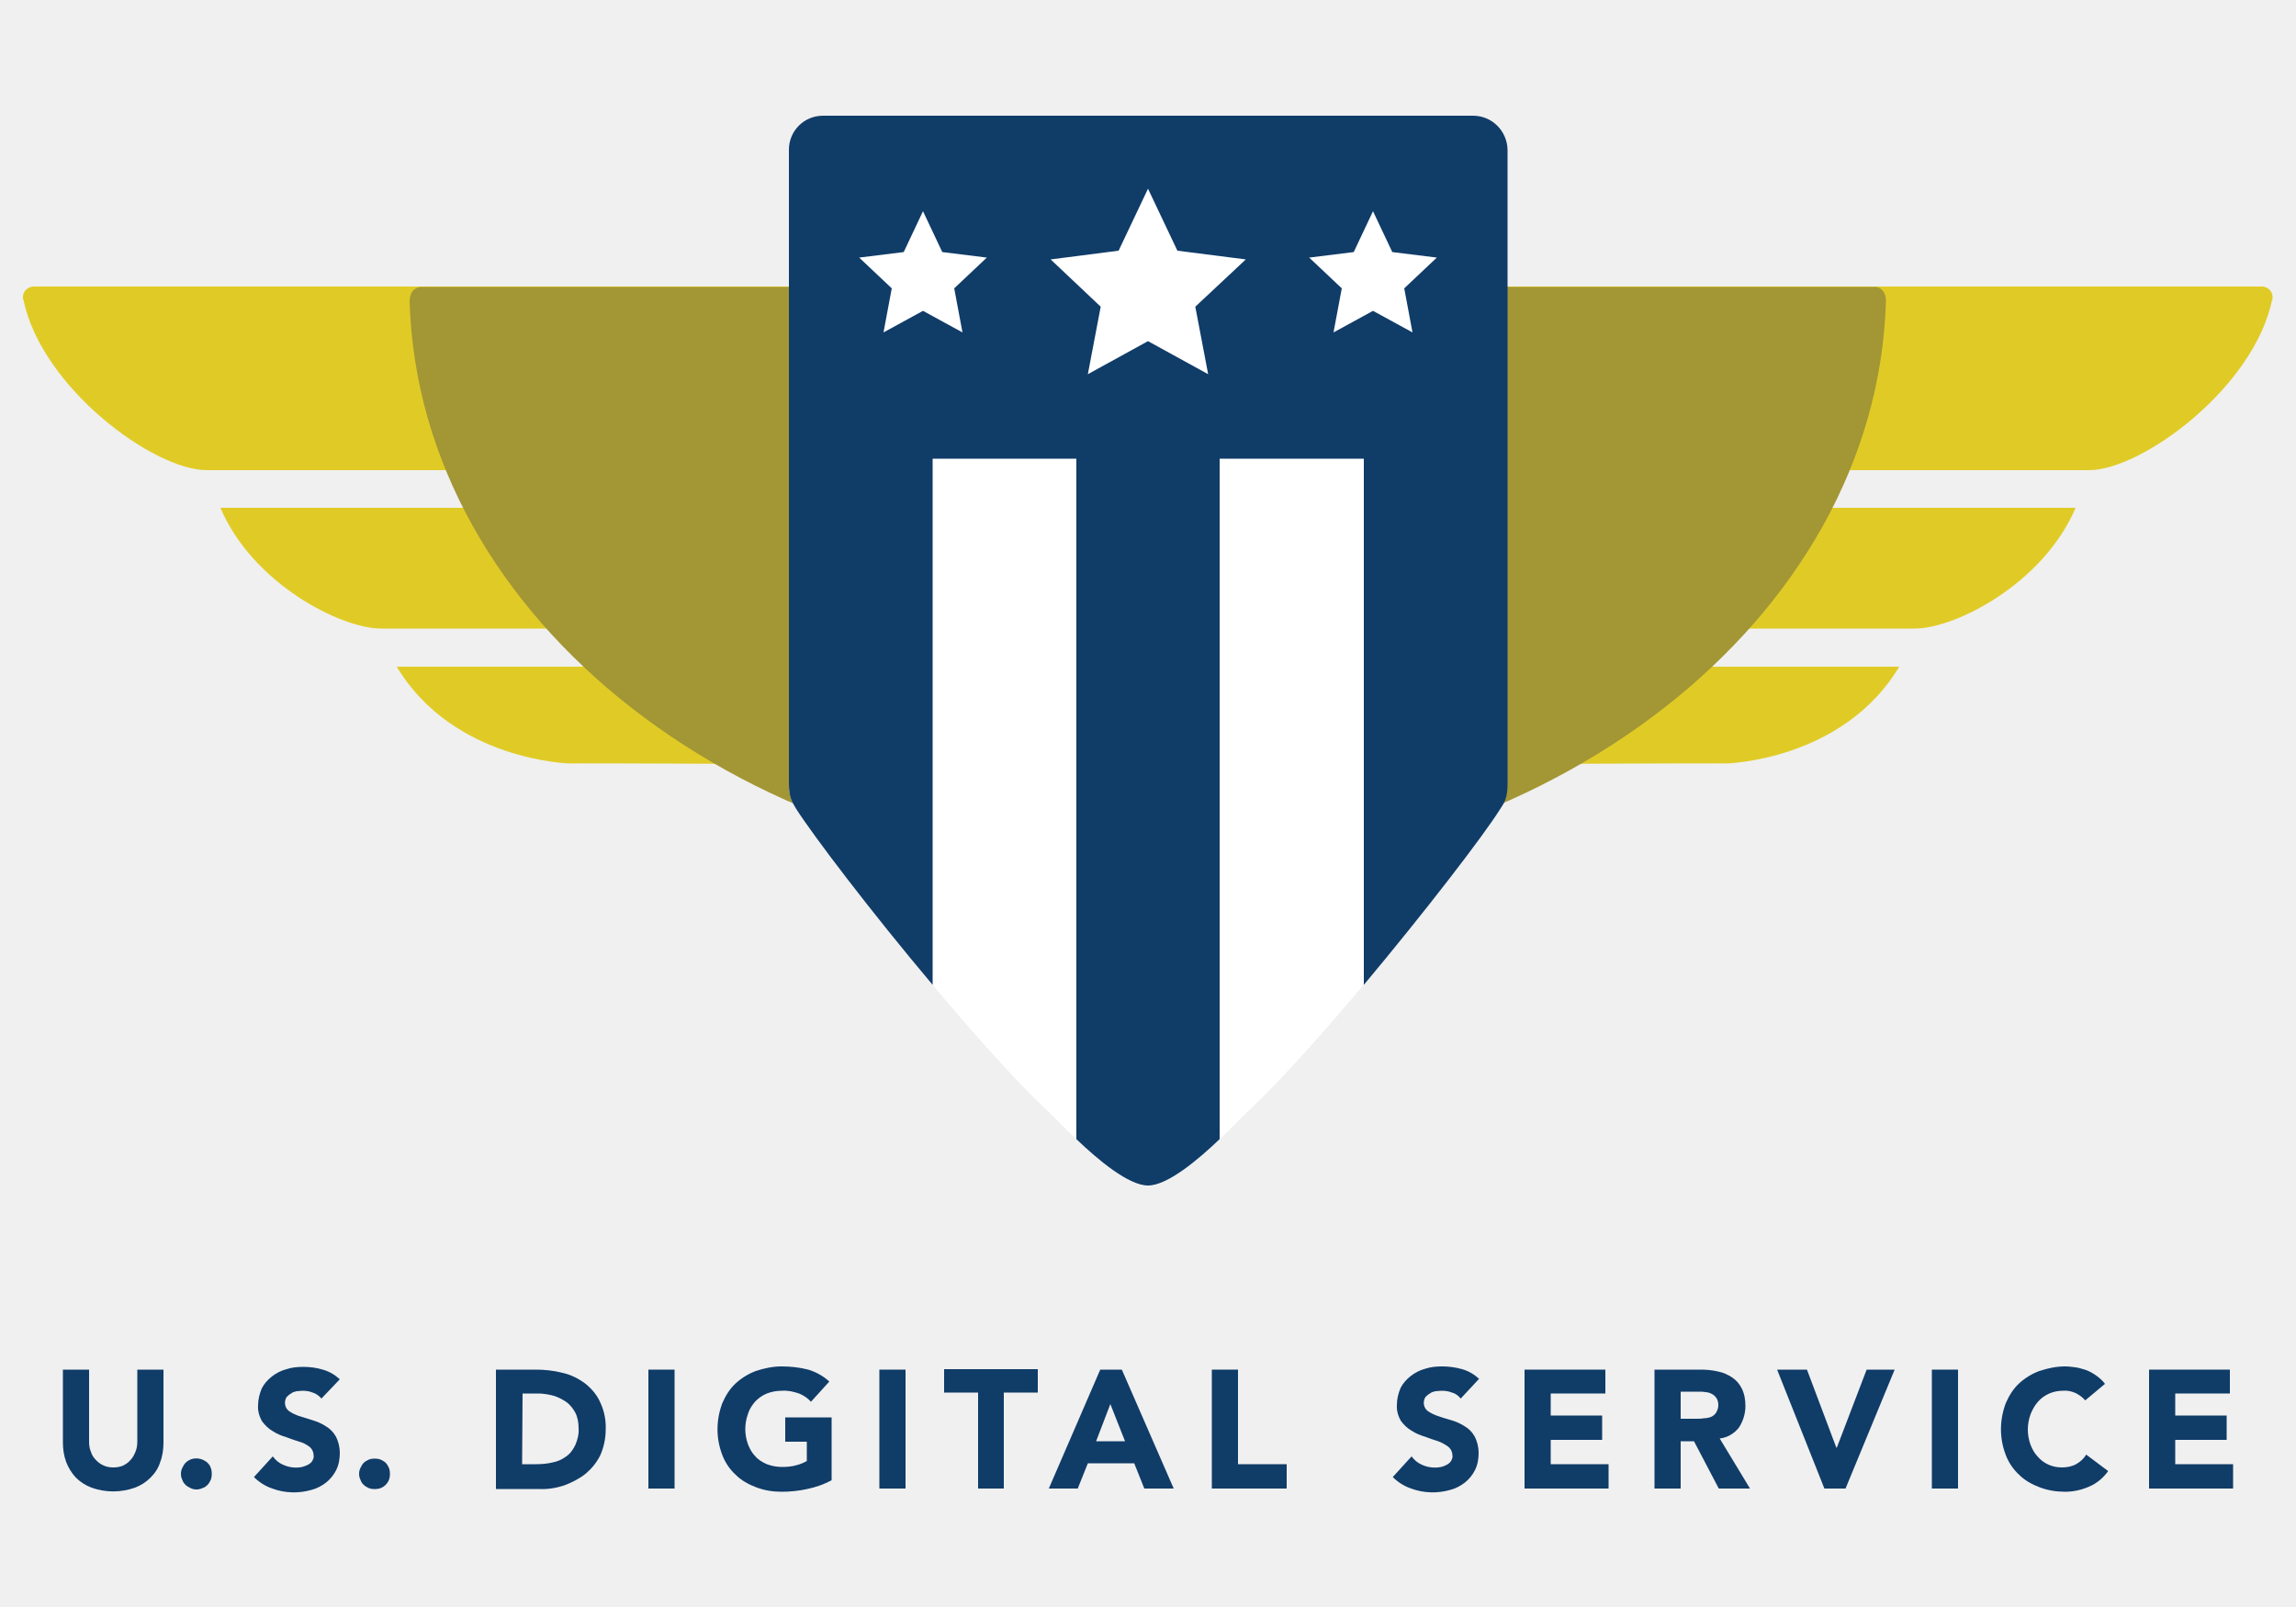
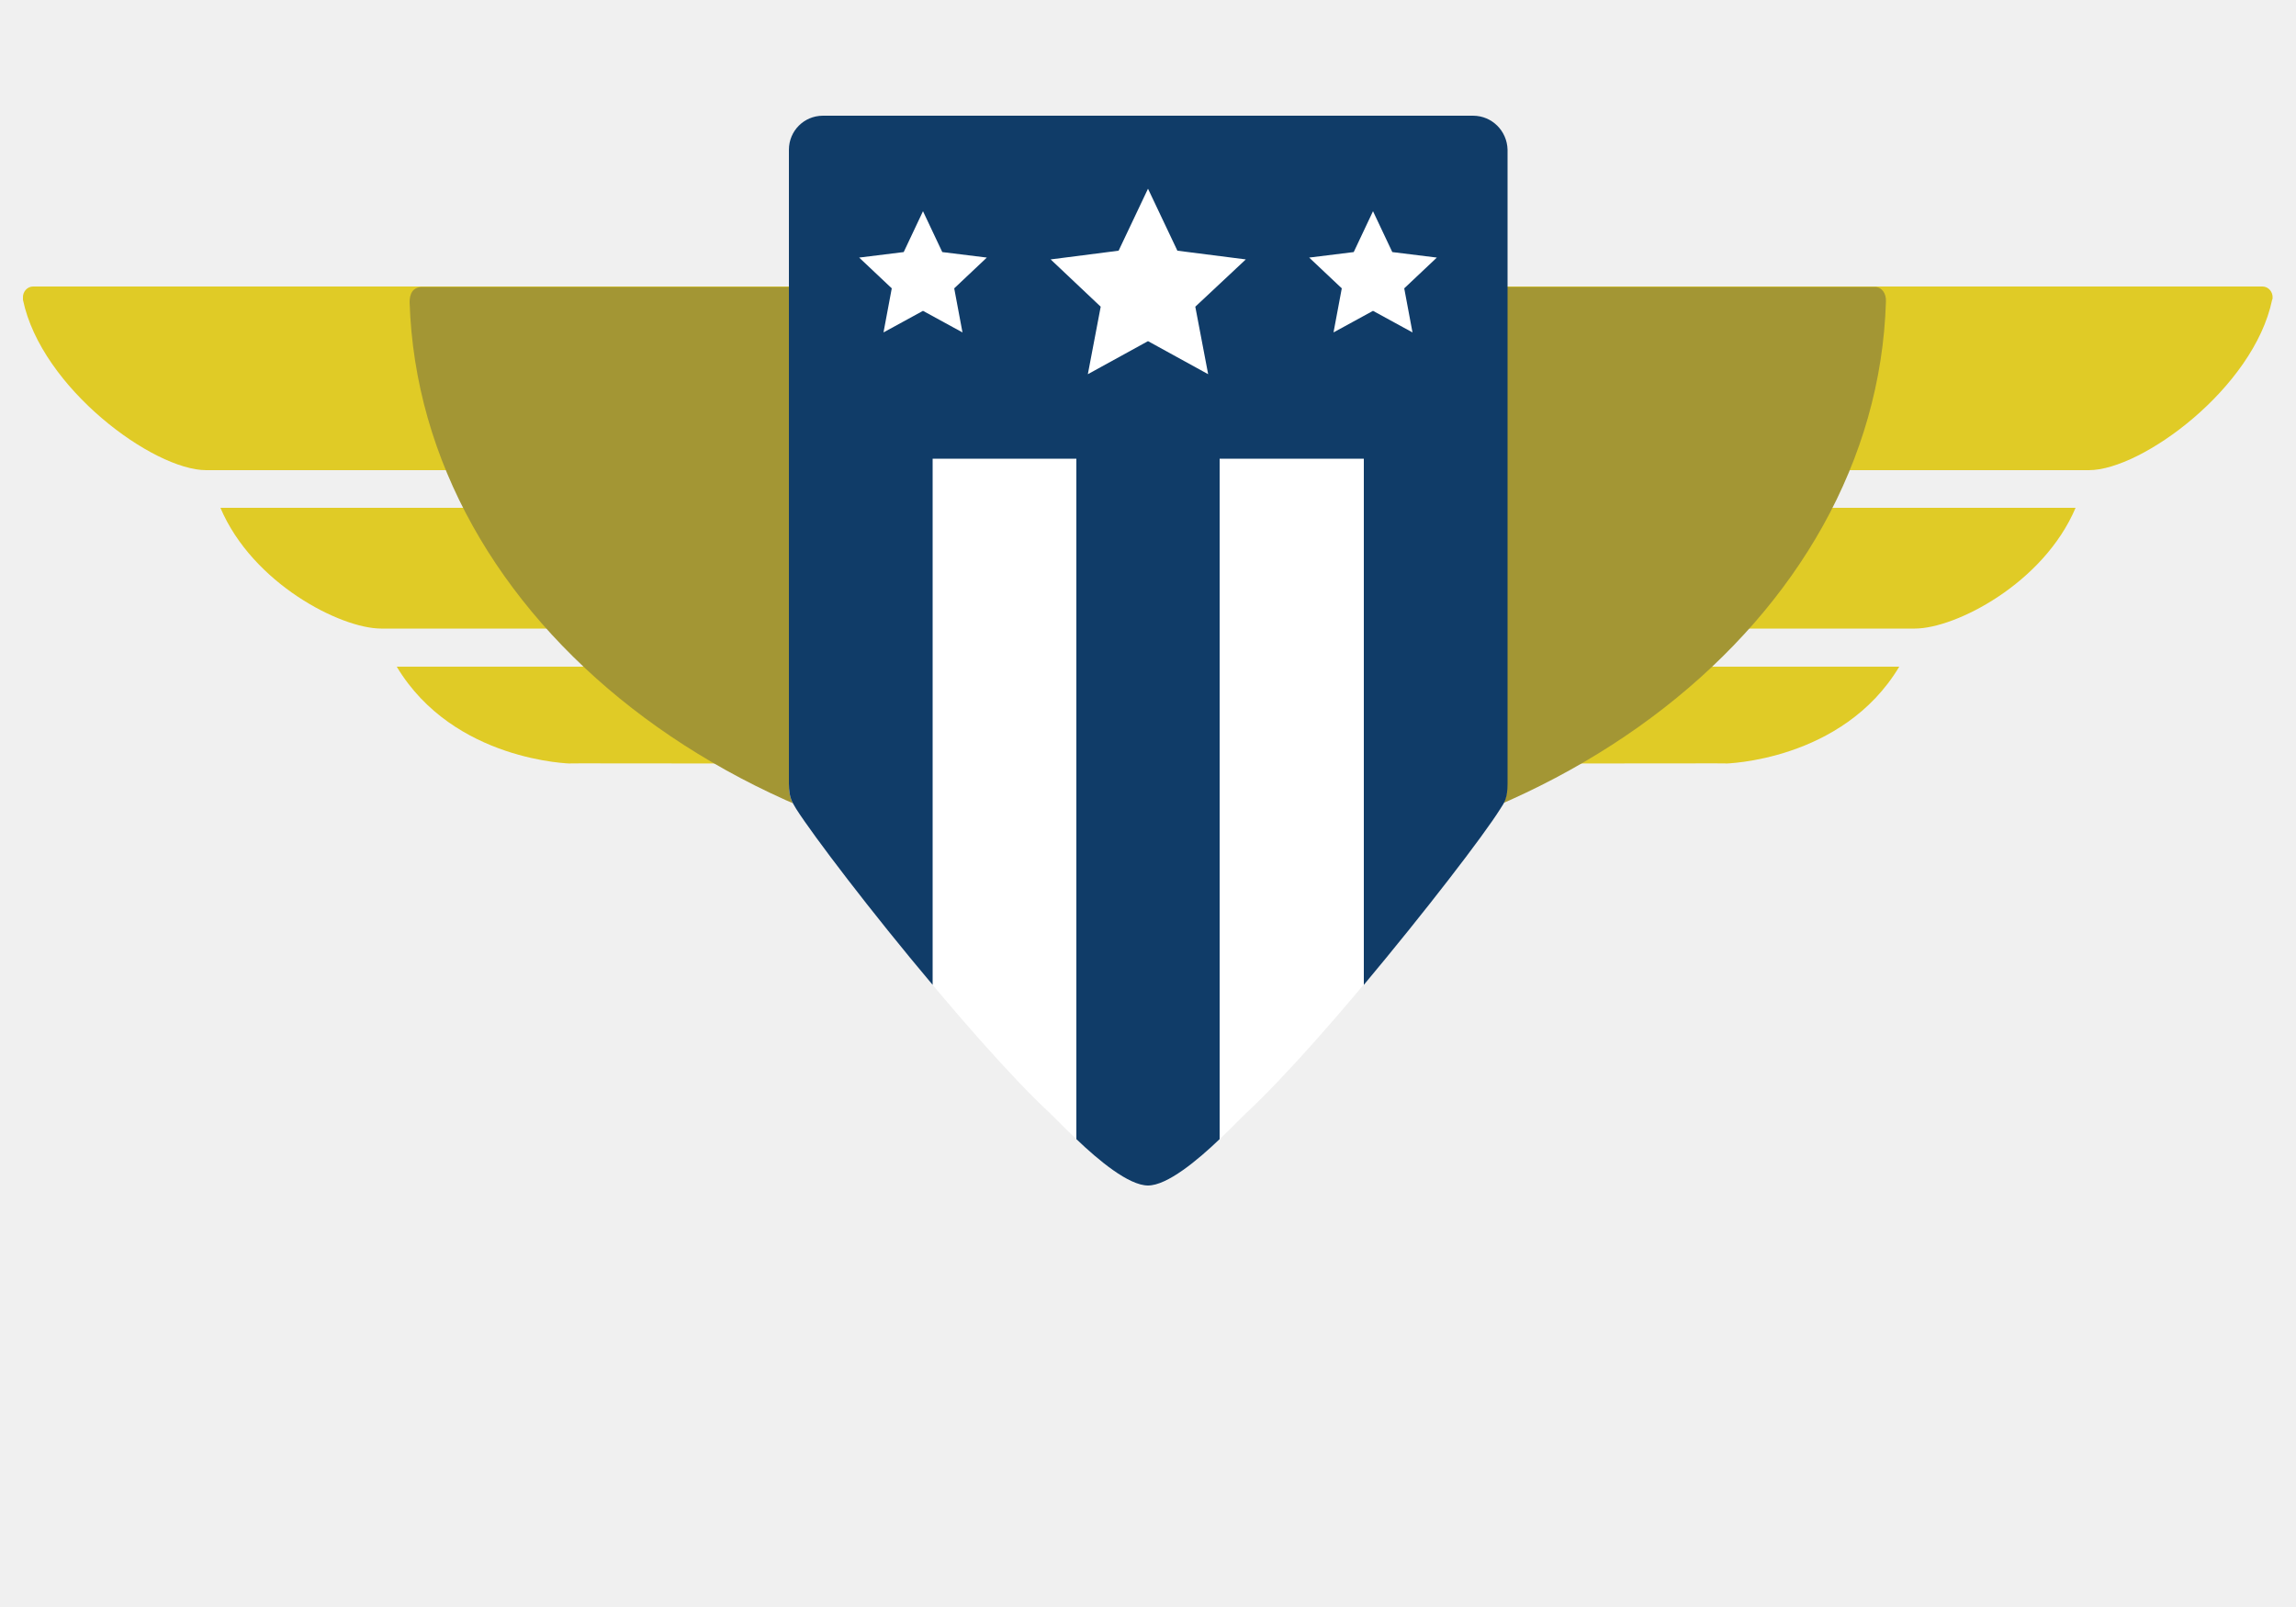
- <svg xmlns="http://www.w3.org/2000/svg" version="1.1" id="ART" x="0px" y="0px" viewBox="0 0 500 350" style="enable-background:new 0 0 500 350;" xml:space="preserve">
-   <style type="text/css">
- 	.st0{fill:#103C68;}
- 	.st1{fill:#E0CB26;}
- 	.st2{fill:#A39634;}
- 	.st3{fill:#FFFFFF;}
- </style>
-   <path class="st0" d="M35.6,314.2c0,1.4-0.2,2.9-0.7,4.2c-0.4,1.3-1.1,2.4-2.1,3.4c-1,1-2.1,1.7-3.4,2.2c-3.1,1.1-6.4,1.1-9.5,0  c-1.3-0.5-2.5-1.3-3.4-2.2c-0.9-1-1.6-2.1-2.1-3.4c-0.5-1.4-0.7-2.8-0.7-4.2v-15.9h5.7V314c0,0.8,0.1,1.5,0.4,2.2  c0.2,0.7,0.6,1.3,1.1,1.8c0.5,0.5,1,0.9,1.7,1.2c0.7,0.3,1.4,0.4,2.1,0.4c0.7,0,1.4-0.1,2.1-0.4c0.6-0.3,1.2-0.7,1.6-1.2  c0.5-0.5,0.8-1.1,1.1-1.8c0.3-0.7,0.4-1.5,0.4-2.2v-15.7h5.7L35.6,314.2z" />
-   <path class="st0" d="M39.4,321c0-0.5,0.1-0.9,0.3-1.3c0.2-0.4,0.4-0.8,0.7-1.1c1-1,2.4-1.2,3.7-0.7c0.4,0.2,0.8,0.4,1.1,0.7  c0.3,0.3,0.6,0.7,0.7,1.1c0.3,0.8,0.3,1.8,0,2.6c-0.2,0.4-0.4,0.8-0.7,1.1c-0.3,0.3-0.7,0.6-1.1,0.7c-0.4,0.2-0.9,0.3-1.3,0.3  c-0.5,0-0.9-0.1-1.3-0.3c-0.4-0.2-0.8-0.4-1.1-0.7c-0.3-0.3-0.6-0.7-0.7-1.1C39.5,321.9,39.4,321.5,39.4,321z" />
-   <path class="st0" d="M70,304.6c-0.5-0.6-1.2-1.1-1.9-1.3c-0.7-0.3-1.5-0.4-2.2-0.4c-0.4,0-0.9,0.1-1.3,0.1c-0.4,0.1-0.9,0.2-1.2,0.5  c-0.4,0.2-0.7,0.5-1,0.8c-0.6,1-0.4,2.3,0.5,3c0.7,0.5,1.4,0.8,2.2,1.1c0.9,0.3,1.9,0.6,2.9,0.9c1,0.3,2,0.7,2.9,1.3  c0.9,0.5,1.7,1.3,2.2,2.2c0.6,1.1,0.9,2.4,0.9,3.6c0,1.3-0.2,2.6-0.8,3.8c-0.5,1-1.3,2-2.2,2.7c-0.9,0.7-2,1.3-3.2,1.6  c-2.8,0.8-5.8,0.7-8.5-0.3c-1.5-0.5-2.9-1.4-4-2.5l4.1-4.5c0.6,0.8,1.3,1.4,2.2,1.8c1.3,0.6,2.8,0.8,4.2,0.5  c0.4-0.1,0.9-0.3,1.3-0.5c0.4-0.2,0.7-0.5,0.9-0.8c0.2-0.4,0.4-0.8,0.3-1.2c0-0.7-0.3-1.4-0.9-1.9c-0.7-0.5-1.4-0.9-2.2-1.1  c-0.9-0.3-1.9-0.6-2.9-1c-1-0.3-2-0.7-2.9-1.3c-0.9-0.5-1.7-1.3-2.3-2.1c-0.6-1-1-2.3-0.9-3.5c0-1.3,0.3-2.5,0.8-3.7  c0.5-1,1.3-1.9,2.2-2.6c0.9-0.7,2-1.3,3.2-1.6c1.2-0.4,2.4-0.5,3.7-0.5c1.4,0,2.9,0.2,4.2,0.6c1.4,0.4,2.6,1.1,3.7,2.1L70,304.6z" />
-   <path class="st0" d="M78.2,321c0-0.5,0.1-0.9,0.3-1.3c0.2-0.4,0.4-0.8,0.7-1.1c0.3-0.3,0.7-0.5,1.1-0.7c0.8-0.3,1.8-0.3,2.6,0  c0.4,0.2,0.8,0.4,1.1,0.7c0.3,0.3,0.5,0.7,0.7,1.1c0.3,0.8,0.3,1.8,0,2.6c-0.3,0.8-1,1.5-1.8,1.8c-0.8,0.3-1.8,0.3-2.6,0  c-0.4-0.2-0.8-0.4-1.1-0.7c-0.3-0.3-0.6-0.7-0.7-1.1C78.3,321.9,78.2,321.5,78.2,321z" />
-   <path class="st0" d="M108,298.3h8.6c2,0,4,0.2,5.9,0.7c1.8,0.4,3.4,1.2,4.9,2.3c1.4,1.1,2.6,2.5,3.3,4.1c0.9,1.9,1.3,4,1.2,6  c0,1.9-0.4,3.8-1.2,5.6c-0.8,1.6-1.9,2.9-3.2,4c-1.4,1.1-3,1.9-4.6,2.5c-1.8,0.6-3.7,0.9-5.5,0.8H108V298.3z M113.7,318.9h3  c1.2,0,2.5-0.1,3.7-0.4c1.1-0.2,2.1-0.7,2.9-1.3c0.9-0.6,1.5-1.5,2-2.5c0.5-1.2,0.8-2.4,0.7-3.7c0-1.1-0.2-2.3-0.7-3.3  c-0.5-0.9-1.1-1.7-1.9-2.3c-0.9-0.6-1.8-1.1-2.8-1.4c-1.1-0.3-2.3-0.5-3.4-0.5h-3.4L113.7,318.9z" />
-   <path class="st0" d="M141.2,298.3h5.7v25.9h-5.7V298.3z" />
-   <path class="st0" d="M181.1,322.4c-1.7,0.9-3.4,1.5-5.3,1.9c-1.8,0.4-3.7,0.6-5.6,0.6c-1.9,0-3.8-0.3-5.6-1  c-1.6-0.6-3.2-1.5-4.4-2.7c-1.3-1.2-2.3-2.7-2.9-4.3c-1.4-3.6-1.4-7.6,0-11.3c0.7-1.6,1.6-3.1,2.9-4.3c1.3-1.2,2.8-2.1,4.4-2.7  c1.8-0.6,3.7-1,5.6-1c1.9,0,3.9,0.2,5.8,0.7c1.7,0.5,3.3,1.4,4.6,2.6l-4,4.4c-0.7-0.8-1.6-1.4-2.6-1.8c-1.2-0.4-2.4-0.7-3.7-0.6  c-1.1,0-2.3,0.2-3.3,0.6c-1,0.4-1.8,1-2.5,1.7c-0.7,0.8-1.3,1.7-1.6,2.7c-0.8,2.2-0.8,4.5,0,6.7c0.4,1,0.9,1.9,1.6,2.6  c0.7,0.8,1.6,1.3,2.5,1.7c1.1,0.4,2.2,0.6,3.3,0.6c1.1,0,2.2-0.1,3.2-0.4c0.8-0.2,1.5-0.5,2.2-0.9v-4.2H171v-5.3h10.1L181.1,322.4z" />
-   <path class="st0" d="M191.5,298.3h5.7v25.9h-5.7V298.3z" />
-   <path class="st0" d="M213,303.3h-7.4v-5.1H226v5.1h-7.4v20.9H213V303.3z" />
-   <path class="st0" d="M239.6,298.3h4.7l11.3,25.9h-6.4l-2.2-5.5h-10.1l-2.2,5.5h-6.3L239.6,298.3z M241.8,305.8l-3.1,8.1h6.3  L241.8,305.8z" />
-   <path class="st0" d="M263.9,298.3h5.7v20.6h10.6v5.3h-16.3V298.3z" />
-   <path class="st0" d="M318.1,304.6c-0.5-0.6-1.1-1.1-1.9-1.3c-0.7-0.3-1.5-0.4-2.3-0.4c-0.4,0-0.9,0.1-1.3,0.1  c-0.4,0.1-0.9,0.2-1.2,0.5c-0.4,0.2-0.7,0.5-1,0.8c-0.6,1-0.4,2.3,0.5,3c0.7,0.5,1.4,0.8,2.2,1.1c0.9,0.3,1.8,0.6,2.9,0.9  c1,0.3,2,0.7,2.9,1.3c0.9,0.5,1.7,1.3,2.2,2.2c0.6,1.1,0.9,2.4,0.9,3.6c0,1.3-0.2,2.6-0.8,3.8c-0.5,1-1.3,2-2.2,2.7  c-0.9,0.7-2,1.3-3.2,1.6c-2.8,0.8-5.8,0.7-8.5-0.3c-1.5-0.5-2.9-1.4-4-2.5l4.1-4.5c0.6,0.8,1.3,1.4,2.2,1.8c1.3,0.6,2.8,0.8,4.2,0.5  c0.5-0.1,0.9-0.3,1.3-0.5c0.4-0.2,0.7-0.5,0.9-0.8c0.2-0.4,0.4-0.8,0.3-1.2c0-0.7-0.3-1.4-0.9-1.9c-0.7-0.5-1.4-0.9-2.2-1.2  c-0.9-0.3-1.9-0.6-2.9-1c-1-0.3-2-0.7-2.9-1.3c-0.9-0.5-1.7-1.3-2.3-2.1c-0.6-1-1-2.3-0.9-3.5c0-1.3,0.3-2.5,0.8-3.7  c0.5-1,1.3-1.9,2.2-2.6c0.9-0.7,2-1.3,3.2-1.6c1.2-0.4,2.4-0.5,3.7-0.5c1.4,0,2.9,0.2,4.3,0.6c1.4,0.4,2.6,1.1,3.7,2.1L318.1,304.6z  " />
-   <path class="st0" d="M332,298.3h17.6v5.2h-11.9v4.8h11.2v5.3h-11.2v5.3h12.6v5.3H332V298.3z" />
-   <path class="st0" d="M360.3,298.3h10c1.3,0,2.5,0.1,3.8,0.4c1.1,0.2,2.2,0.7,3.1,1.3c0.9,0.6,1.6,1.4,2.1,2.4  c0.6,1.2,0.8,2.5,0.8,3.8c0,1.7-0.5,3.3-1.4,4.7c-1,1.3-2.5,2.2-4.2,2.4l6.6,10.9h-6.8l-5.4-10.3H366v10.3h-5.7V298.3z M366,309h3.4  c0.5,0,1.1,0,1.6-0.1c0.5,0,1.1-0.1,1.6-0.3c0.5-0.2,0.8-0.5,1.1-0.9c0.3-0.5,0.5-1.1,0.5-1.6c0-0.6-0.1-1.1-0.4-1.6  c-0.3-0.4-0.6-0.7-1-0.9c-0.4-0.2-0.9-0.4-1.4-0.4c-0.5-0.1-1.1-0.1-1.6-0.1H366V309z" />
-   <path class="st0" d="M387,298.3h6.5l6.4,17h0.1l6.5-17h6.1l-10.7,25.9h-4.6L387,298.3z" />
-   <path class="st0" d="M420.7,298.3h5.7v25.9h-5.7V298.3z" />
-   <path class="st0" d="M454.1,305c-0.6-0.7-1.3-1.2-2.1-1.6c-0.9-0.4-1.9-0.6-2.8-0.5c-2,0-4,0.8-5.4,2.4c-0.7,0.8-1.2,1.7-1.6,2.7  c-0.8,2.2-0.8,4.5,0,6.7c0.4,1,0.9,1.9,1.6,2.6c0.6,0.7,1.4,1.3,2.3,1.7c0.9,0.4,1.9,0.6,2.9,0.6c1.1,0,2.2-0.2,3.1-0.7  c0.9-0.5,1.7-1.2,2.2-2.1l4.8,3.6c-1.1,1.5-2.5,2.7-4.2,3.4c-1.6,0.7-3.4,1.1-5.2,1.1c-1.9,0-3.8-0.3-5.6-1  c-1.6-0.6-3.2-1.5-4.4-2.7c-1.3-1.2-2.3-2.7-2.9-4.3c-1.4-3.6-1.4-7.6,0-11.3c0.7-1.6,1.6-3.1,2.9-4.3c1.3-1.2,2.8-2.1,4.4-2.7  c1.8-0.6,3.7-1,5.6-1c0.8,0,1.5,0.1,2.3,0.2c0.8,0.1,1.6,0.4,2.3,0.6c0.8,0.3,1.5,0.7,2.2,1.2c0.7,0.5,1.4,1.1,1.9,1.8L454.1,305z" />
-   <path class="st0" d="M468,298.3h17.6v5.2h-11.9v4.8h11.2v5.3h-11.2v5.3h12.6v5.3H468V298.3z" />
-   <path class="st1" d="M172.1,166.4v-21.2H86.4c12.4,20.7,38.1,21.1,37.9,21.1C121.5,166.2,141.6,166.3,172.1,166.4z" />
-   <path class="st1" d="M172.1,110.6H48c7,16.5,26.2,26.3,35,26.3h89.1V110.6z" />
-   <path class="st1" d="M172.1,62.4H7.2c-1.3,0.1-2.3,1.2-2.2,2.5c0,0.1,0,0.3,0.1,0.4c4,19.2,28.4,37.1,39.9,37.1h127.2V62.4z" />
-   <path class="st1" d="M327.9,166.4v-21.2h85.7c-12.4,20.7-38.1,21.1-37.9,21.1C378.5,166.2,358.4,166.3,327.9,166.4z" />
-   <path class="st1" d="M327.9,110.6H452c-7,16.5-26.2,26.3-35,26.3h-89.1V110.6z" />
-   <path class="st1" d="M327.9,62.4h164.8c1.3,0.1,2.3,1.2,2.2,2.5c0,0.1,0,0.3-0.1,0.4c-4,19.2-28.4,37.1-39.9,37.1H327.9V62.4z" />
-   <path class="st2" d="M89.2,65.8c2.2,69.3,73.3,124.9,160.8,124.9s158.6-55.7,160.7-125c0.1-1.8-0.9-3.2-2.4-3.2H92.2  C89.8,62.4,89.2,64.1,89.2,65.8z" />
-   <path class="st3" d="M320.8,25.2H179.2c-4.1,0-7.4,3.3-7.4,7.4v138.1c0,3.2,0.8,4.1,1.6,5.5c6.2,9.8,37.9,50.1,55.2,66.2  c2.7,2.5,14.7,15.8,21.4,15.8c6.7,0,18.7-13.3,21.4-15.8c17.3-16.1,49-56.3,55.2-66.2c0.9-1.4,1.6-2.3,1.6-5.5V32.6  C328.2,28.5,324.9,25.2,320.8,25.2C320.8,25.2,320.8,25.2,320.8,25.2z" />
-   <path class="st0" d="M320.8,25.2H179.2c-4.1,0-7.4,3.3-7.4,7.4v138.1c0,3.2,0.8,4.1,1.6,5.5c3.7,5.8,16.3,22.4,29.7,38.3V99.9h31.3  v148.2c4.8,4.6,11.4,10.1,15.6,10.1s10.8-5.5,15.6-10.1V99.9H297v114.6c13.3-15.9,26-32.4,29.7-38.3c0.9-1.4,1.6-2.3,1.6-5.5V32.6  C328.2,28.5,324.9,25.2,320.8,25.2L320.8,25.2z M209.6,72.4l-8.6-4.7l-8.6,4.7l1.8-9.6l-7.1-6.7l9.7-1.2L201,46l4.2,8.9l9.7,1.2  l-7.1,6.7L209.6,72.4z M260.3,66.8l2.8,14.7L250,74.3l-13.1,7.2l2.8-14.7l-10.9-10.3l14.8-1.9l6.4-13.5l6.4,13.5l14.9,1.9  L260.3,66.8z M307.6,72.4l-8.6-4.7l-8.6,4.7l1.8-9.6l-7.1-6.7l9.7-1.2L299,46l4.2,8.9l9.7,1.2l-7.1,6.7L307.6,72.4z" />
+ <svg xmlns="http://www.w3.org/2000/svg" id="ART" version="1.1" viewBox="0 0 500 350">
+   <defs>
+     <style>
+       .st0 {
+         fill: #103c68;
+       }
+ 
+       .st1 {
+         fill: #e0cb26;
+       }
+ 
+       .st2 {
+         fill: #a39634;
+       }
+ 
+       .st3 {
+         fill: #fff;
+       }
+     </style>
+   </defs>
+   <path class="st1" d="M172.1,166.4v-21.2h-85.7c12.4,20.7,38.1,21.1,37.9,21.1-2.8-.1,17.3,0,47.8,0Z" />
+   <path class="st1" d="M172.1,110.6H48c7,16.5,26.2,26.3,35,26.3h89.1v-26.3Z" />
+   <path class="st1" d="M172.1,62.4H7.2c-1.3,0-2.3,1.2-2.2,2.5,0,0,0,.3,0,.4,4,19.2,28.4,37.1,39.9,37.1h127.2v-40h0Z" />
+   <path class="st1" d="M327.9,166.4v-21.2h85.7c-12.4,20.7-38.1,21.1-37.9,21.1,2.8-.1-17.3,0-47.8,0Z" />
+   <path class="st1" d="M327.9,110.6h124.1c-7,16.5-26.2,26.3-35,26.3h-89.1v-26.3Z" />
+   <path class="st1" d="M327.9,62.4h164.8c1.3,0,2.3,1.2,2.2,2.5,0,0,0,.3-.1.4-4,19.2-28.4,37.1-39.9,37.1h-127v-40Z" />
+   <path class="st2" d="M89.2,65.8c2.2,69.3,73.3,124.9,160.8,124.9s158.6-55.7,160.7-125c.1-1.8-.9-3.2-2.4-3.2H92.2c-2.4-.1-3,1.6-3,3.3Z" />
+   <path class="st3" d="M320.8,25.2h-141.6c-4.1,0-7.4,3.3-7.4,7.4v138.1c0,3.2.8,4.1,1.6,5.5,6.2,9.8,37.9,50.1,55.2,66.2,2.7,2.5,14.7,15.8,21.4,15.8s18.7-13.3,21.4-15.8c17.3-16.1,49-56.3,55.2-66.2.9-1.4,1.6-2.3,1.6-5.5V32.6c0-4.1-3.3-7.4-7.4-7.4h0Z" />
+   <path class="st0" d="M320.8,25.2h-141.6c-4.1,0-7.4,3.3-7.4,7.4v138.1c0,3.2.8,4.1,1.6,5.5,3.7,5.8,16.3,22.4,29.7,38.3v-114.6h31.3v148.2c4.8,4.6,11.4,10.1,15.6,10.1s10.8-5.5,15.6-10.1V99.9h31.4v114.6c13.3-15.9,26-32.4,29.7-38.3.9-1.4,1.6-2.3,1.6-5.5V32.6c-.1-4.1-3.4-7.4-7.5-7.4h0ZM209.6,72.4l-8.6-4.7-8.6,4.7,1.8-9.6-7.1-6.7,9.7-1.2,4.2-8.9,4.2,8.9,9.7,1.2-7.1,6.7,1.8,9.6ZM260.3,66.8l2.8,14.7-13.1-7.2-13.1,7.2,2.8-14.7-10.9-10.3,14.8-1.9,6.4-13.5,6.4,13.5,14.9,1.9-11,10.3ZM307.6,72.4l-8.6-4.7-8.6,4.7,1.8-9.6-7.1-6.7,9.7-1.2,4.2-8.9,4.2,8.9,9.7,1.2-7.1,6.7,1.8,9.6Z" />
</svg>
